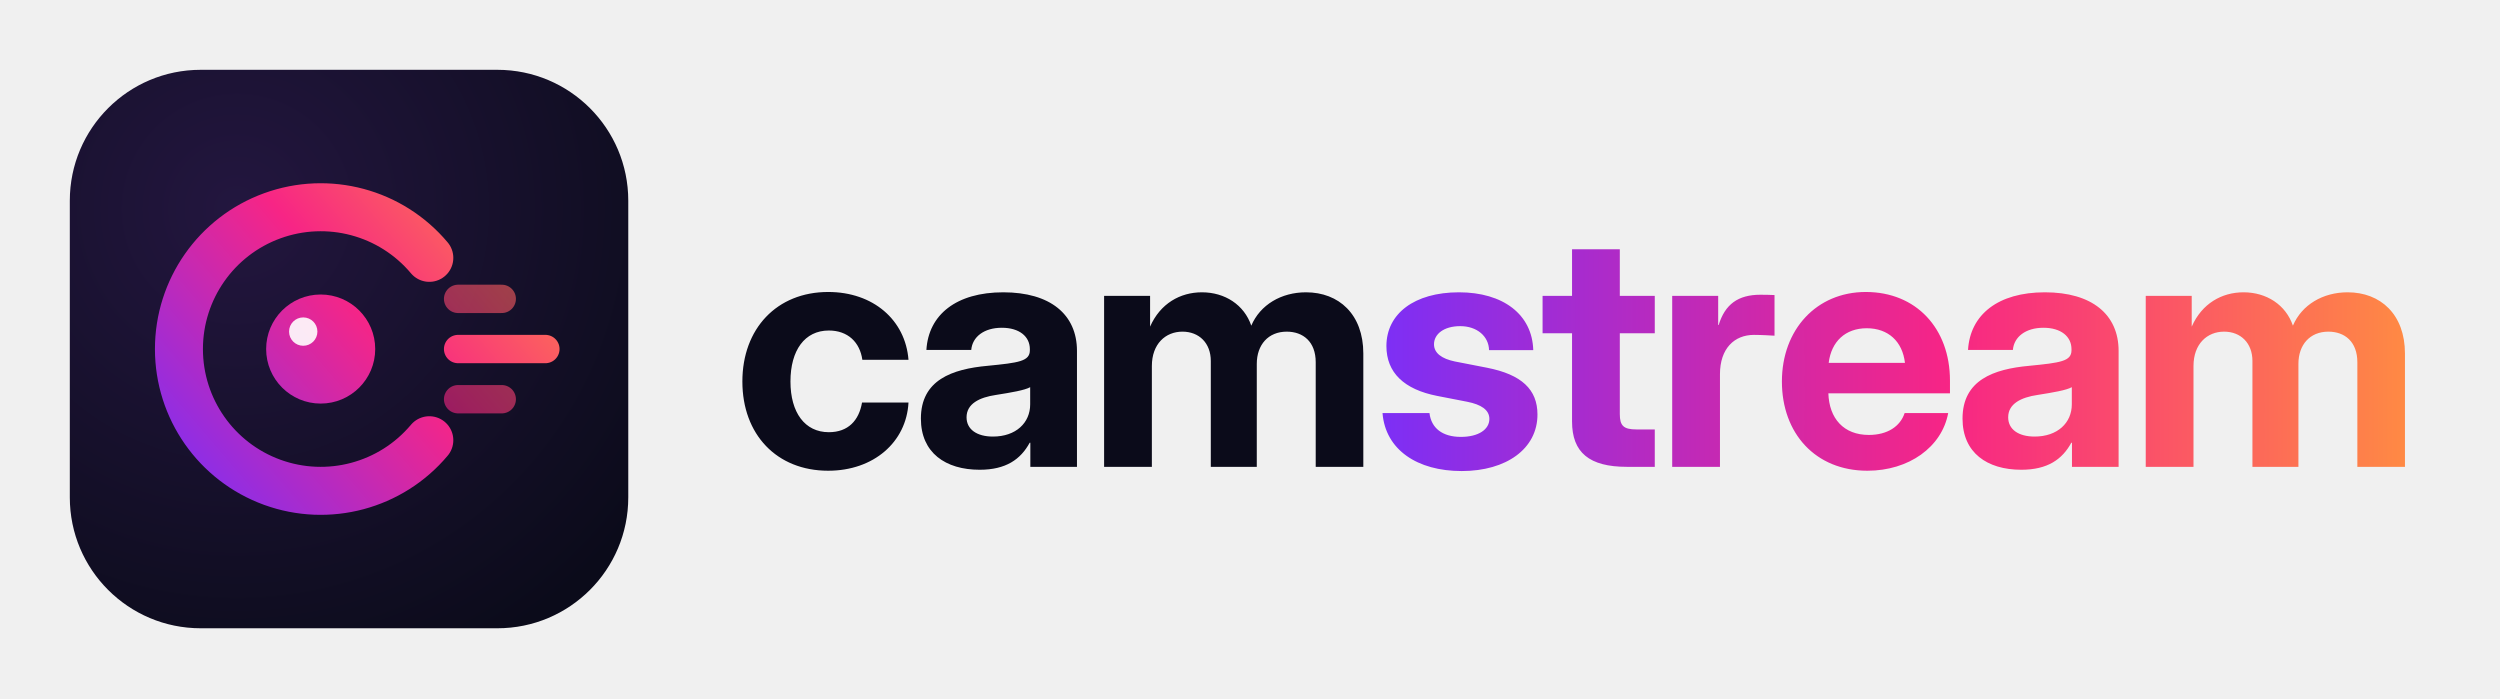
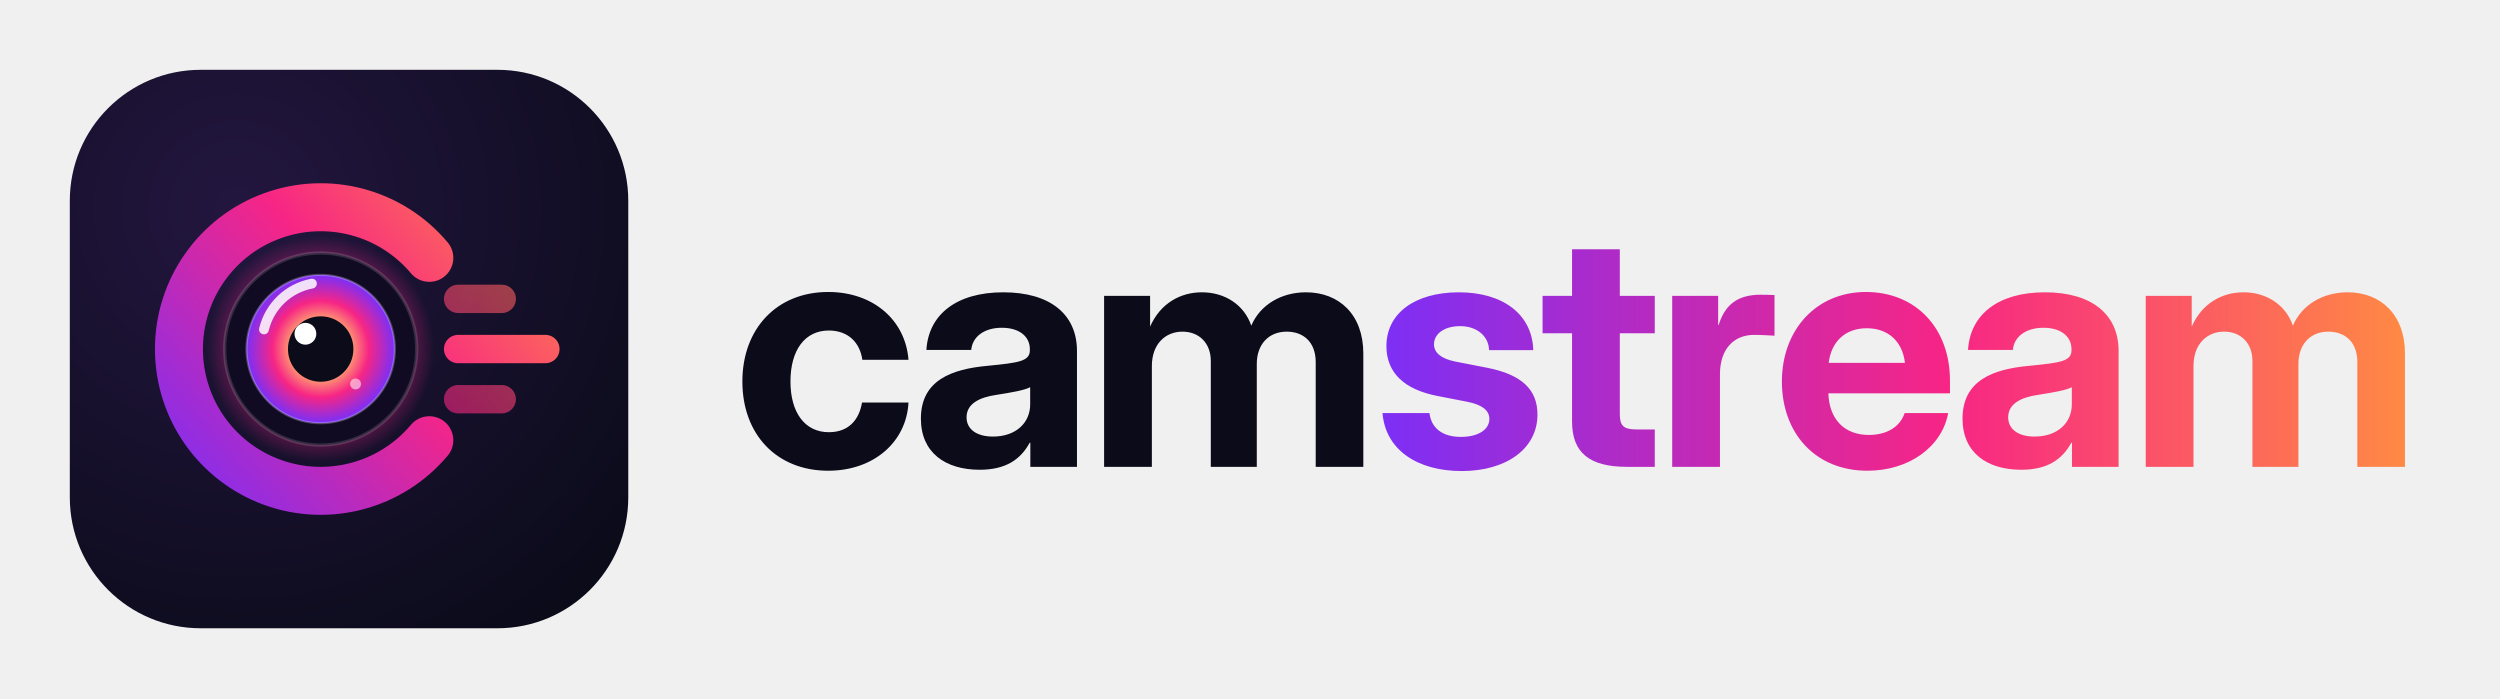
<svg xmlns="http://www.w3.org/2000/svg" viewBox="0 0 573 160" width="573" height="160" role="img" aria-labelledby="title">
  <style>
    .word { fill: #0B0B1A; }
    @media (prefers-color-scheme: dark) { .word { fill: #F5F3FF; } }
  </style>
  <defs>
    <linearGradient id="grad" gradientUnits="userSpaceOnUse" x1="100" y1="400" x2="440" y2="110">
      <stop offset="0" stop-color="#7B2FF7" />
      <stop offset="0.55" stop-color="#F72585" />
      <stop offset="1" stop-color="#FF8C42" />
    </linearGradient>
+     <radialGradient id="iris" cx="0.5" cy="0.5" r="0.5">
+       <stop offset="0.35" stop-color="#FFB86B" />
+       <stop offset="0.65" stop-color="#F72585" />
+       <stop offset="1" stop-color="#7B2FF7" />
+     </radialGradient>
+     <radialGradient id="halo" cx="0.5" cy="0.5" r="0.5">
+       <stop offset="0.7" stop-color="#F72585" stop-opacity="0.45" />
+       <stop offset="1" stop-color="#F72585" stop-opacity="0" />
+     </radialGradient>
    <radialGradient id="glow" cx="0.3" cy="0.25" r="0.9">
      <stop offset="0" stop-color="#23163F" />
      <stop offset="1" stop-color="#0B0B1A" />
    </radialGradient>
    <linearGradient id="txt" gradientUnits="userSpaceOnUse" x1="315" y1="0" x2="554" y2="0">
      <stop offset="0" stop-color="#7B2FF7" />
      <stop offset="0.55" stop-color="#F72585" />
      <stop offset="1" stop-color="#FF8C42" />
    </linearGradient>
  </defs>
  <g transform="translate(16 16) scale(0.25)">
    <rect width="512" height="512" rx="120" fill="url(#glow)" />
    <path d="M329.6 339.6 A130 130 0 1 1 329.6 172.4" fill="none" stroke="url(#grad)" stroke-width="44" stroke-linecap="round" />
-     <circle cx="230" cy="256" r="50" fill="url(#grad)" />
-     <circle cx="214" cy="240" r="13" fill="#FFFFFF" opacity="0.9" />
+     <circle cx="230" cy="256" r="104" fill="url(#halo)" />
+     <circle cx="230" cy="256" r="88" fill="#100A22" />
+     <circle cx="230" cy="256" r="88" fill="none" stroke="#FFFFFF" stroke-opacity="0.14" stroke-width="3" />
+     <circle cx="230" cy="256" r="68" fill="url(#iris)" />
+     <circle cx="230" cy="256" r="68" fill="none" stroke="#FFFFFF" stroke-opacity="0.25" stroke-width="2" />
+     <circle cx="230" cy="256" r="30" fill="#0B0B1A" />
+     <path d="M178 238 A56 56 0 0 1 222 196" fill="none" stroke="#FFFFFF" stroke-width="9" stroke-linecap="round" opacity="0.85" />
+     <circle cx="216" cy="242" r="10" fill="#FFFFFF" />
+     <circle cx="262" cy="288" r="5" fill="#FFFFFF" opacity="0.55" />
    <g stroke="url(#grad)" stroke-width="26" stroke-linecap="round">
      <line x1="356" y1="210" x2="396" y2="210" opacity="0.6" />
      <line x1="356" y1="256" x2="436" y2="256" />
      <line x1="356" y1="302" x2="396" y2="302" opacity="0.6" />
    </g>
  </g>
  <path class="word" d="M189.82 107.891C200.248 107.891 207.744 101.322 208.227 92.268H197.576C196.871 96.387 194.385 99.059 189.969 99.059C184.477 99.059 181.174 94.568 181.174 87.443C181.174 80.281 184.439 75.754 189.969 75.754C194.348 75.754 197.094 78.463 197.65 82.471H208.227C207.521 73.342 200.137 66.922 189.82 66.922C178.057 66.922 170.152 75.309 170.152 87.443C170.152 99.578 178.02 107.891 189.82 107.891ZM224.539 107.668C230.551 107.668 233.928 105.293 236.006 101.471H236.154V107.0H246.842V80.43C246.842 72.043 240.682 66.996 229.957 66.996C219.195 66.996 212.812 72.117 212.33 80.207H222.609C222.869 77.201 225.541 75.123 229.623 75.123C233.631 75.123 236.043 77.127 236.043 80.021V80.281C236.043 82.805 233.52 83.139 226.357 83.844C218.193 84.586 211.068 87.109 211.068 95.941C211.068 103.771 216.709 107.668 224.539 107.668ZM227.582 100.061C223.908 100.061 221.533 98.428 221.533 95.645C221.533 92.527 224.502 91.08 228.25 90.523C231.775 89.967 234.855 89.447 236.117 88.742V92.676C236.117 96.906 232.852 100.061 227.582 100.061ZM253.061 107.0H264.008V83.881C264.008 78.834 267.125 76.014 271.021 76.014C274.844 76.014 277.516 78.648 277.516 82.73V107.0H288.055V83.398C288.055 79.02 290.689 76.014 294.92 76.014C298.668 76.014 301.562 78.314 301.562 83.027V107.0H312.473V81.023C312.473 72.043 306.869 66.996 299.336 66.996C293.658 66.996 288.834 69.854 286.793 74.641C285.16 69.854 280.744 66.996 275.475 66.996C270.502 66.996 265.938 69.557 263.6 74.863V67.812H253.061Z" />
  <path fill="url(#txt)" d="M335.02 107.965C345.262 107.965 352.387 102.844 352.387 95.014C352.387 89.262 348.75 85.848 340.846 84.289L333.424 82.842C330.418 82.211 328.674 80.912 328.674 78.908C328.674 76.57 330.938 74.752 334.686 74.752C338.545 74.752 341.217 77.09 341.291 80.244H351.422C351.199 72.08 344.52 66.996 334.389 66.996C324.184 66.996 317.764 71.895 317.764 79.316C317.764 85.402 321.809 89.262 329.416 90.746L336.281 92.082C339.473 92.713 341.365 93.938 341.365 96.016C341.365 98.428 338.879 100.135 334.834 100.135C330.566 100.135 328.043 98.094 327.635 94.68H316.873C317.541 103.104 324.852 107.965 335.02 107.965ZM379.275 67.812H371.26V57.125H360.312V67.812H353.559V76.385H360.312V96.609C360.312 103.734 364.283 107.0 372.893 107.0H379.275V98.428H375.082C372.113 98.428 371.26 97.574 371.26 94.902V76.385H379.275ZM383.268 107.0H394.215V85.773C394.215 79.873 397.518 76.756 402.008 76.756C403.863 76.756 405.904 76.904 406.721 76.941V67.627C405.83 67.59 404.754 67.553 403.492 67.553C398.334 67.553 395.365 69.779 393.918 74.492H393.807V67.812H383.268ZM428.006 107.891C437.506 107.891 445.076 102.473 446.523 94.68H436.541C435.539 97.723 432.607 99.689 428.34 99.689C422.588 99.689 419.248 95.941 419.062 90.152H446.932V87.221C446.932 75.271 439.176 66.922 427.635 66.922C416.391 66.922 408.412 75.494 408.412 87.443C408.412 99.355 416.131 107.891 428.006 107.891ZM419.137 83.176C419.73 78.277 422.959 75.234 427.857 75.234C432.793 75.234 436.059 78.277 436.615 83.176ZM463.281 107.668C469.293 107.668 472.67 105.293 474.748 101.471H474.896V107.0H485.584V80.43C485.584 72.043 479.424 66.996 468.699 66.996C457.938 66.996 451.555 72.117 451.072 80.207H461.352C461.611 77.201 464.283 75.123 468.365 75.123C472.373 75.123 474.785 77.127 474.785 80.021V80.281C474.785 82.805 472.262 83.139 465.1 83.844C456.936 84.586 449.811 87.109 449.811 95.941C449.811 103.771 455.451 107.668 463.281 107.668ZM466.324 100.061C462.65 100.061 460.275 98.428 460.275 95.645C460.275 92.527 463.244 91.08 466.992 90.523C470.518 89.967 473.598 89.447 474.859 88.742V92.676C474.859 96.906 471.594 100.061 466.324 100.061ZM491.803 107.0H502.75V83.881C502.75 78.834 505.867 76.014 509.764 76.014C513.586 76.014 516.258 78.648 516.258 82.73V107.0H526.797V83.398C526.797 79.02 529.432 76.014 533.662 76.014C537.41 76.014 540.305 78.314 540.305 83.027V107.0H551.215V81.023C551.215 72.043 545.611 66.996 538.078 66.996C532.4 66.996 527.576 69.854 525.535 74.641C523.902 69.854 519.486 66.996 514.217 66.996C509.244 66.996 504.68 69.557 502.342 74.863V67.812H491.803Z" />
</svg>
